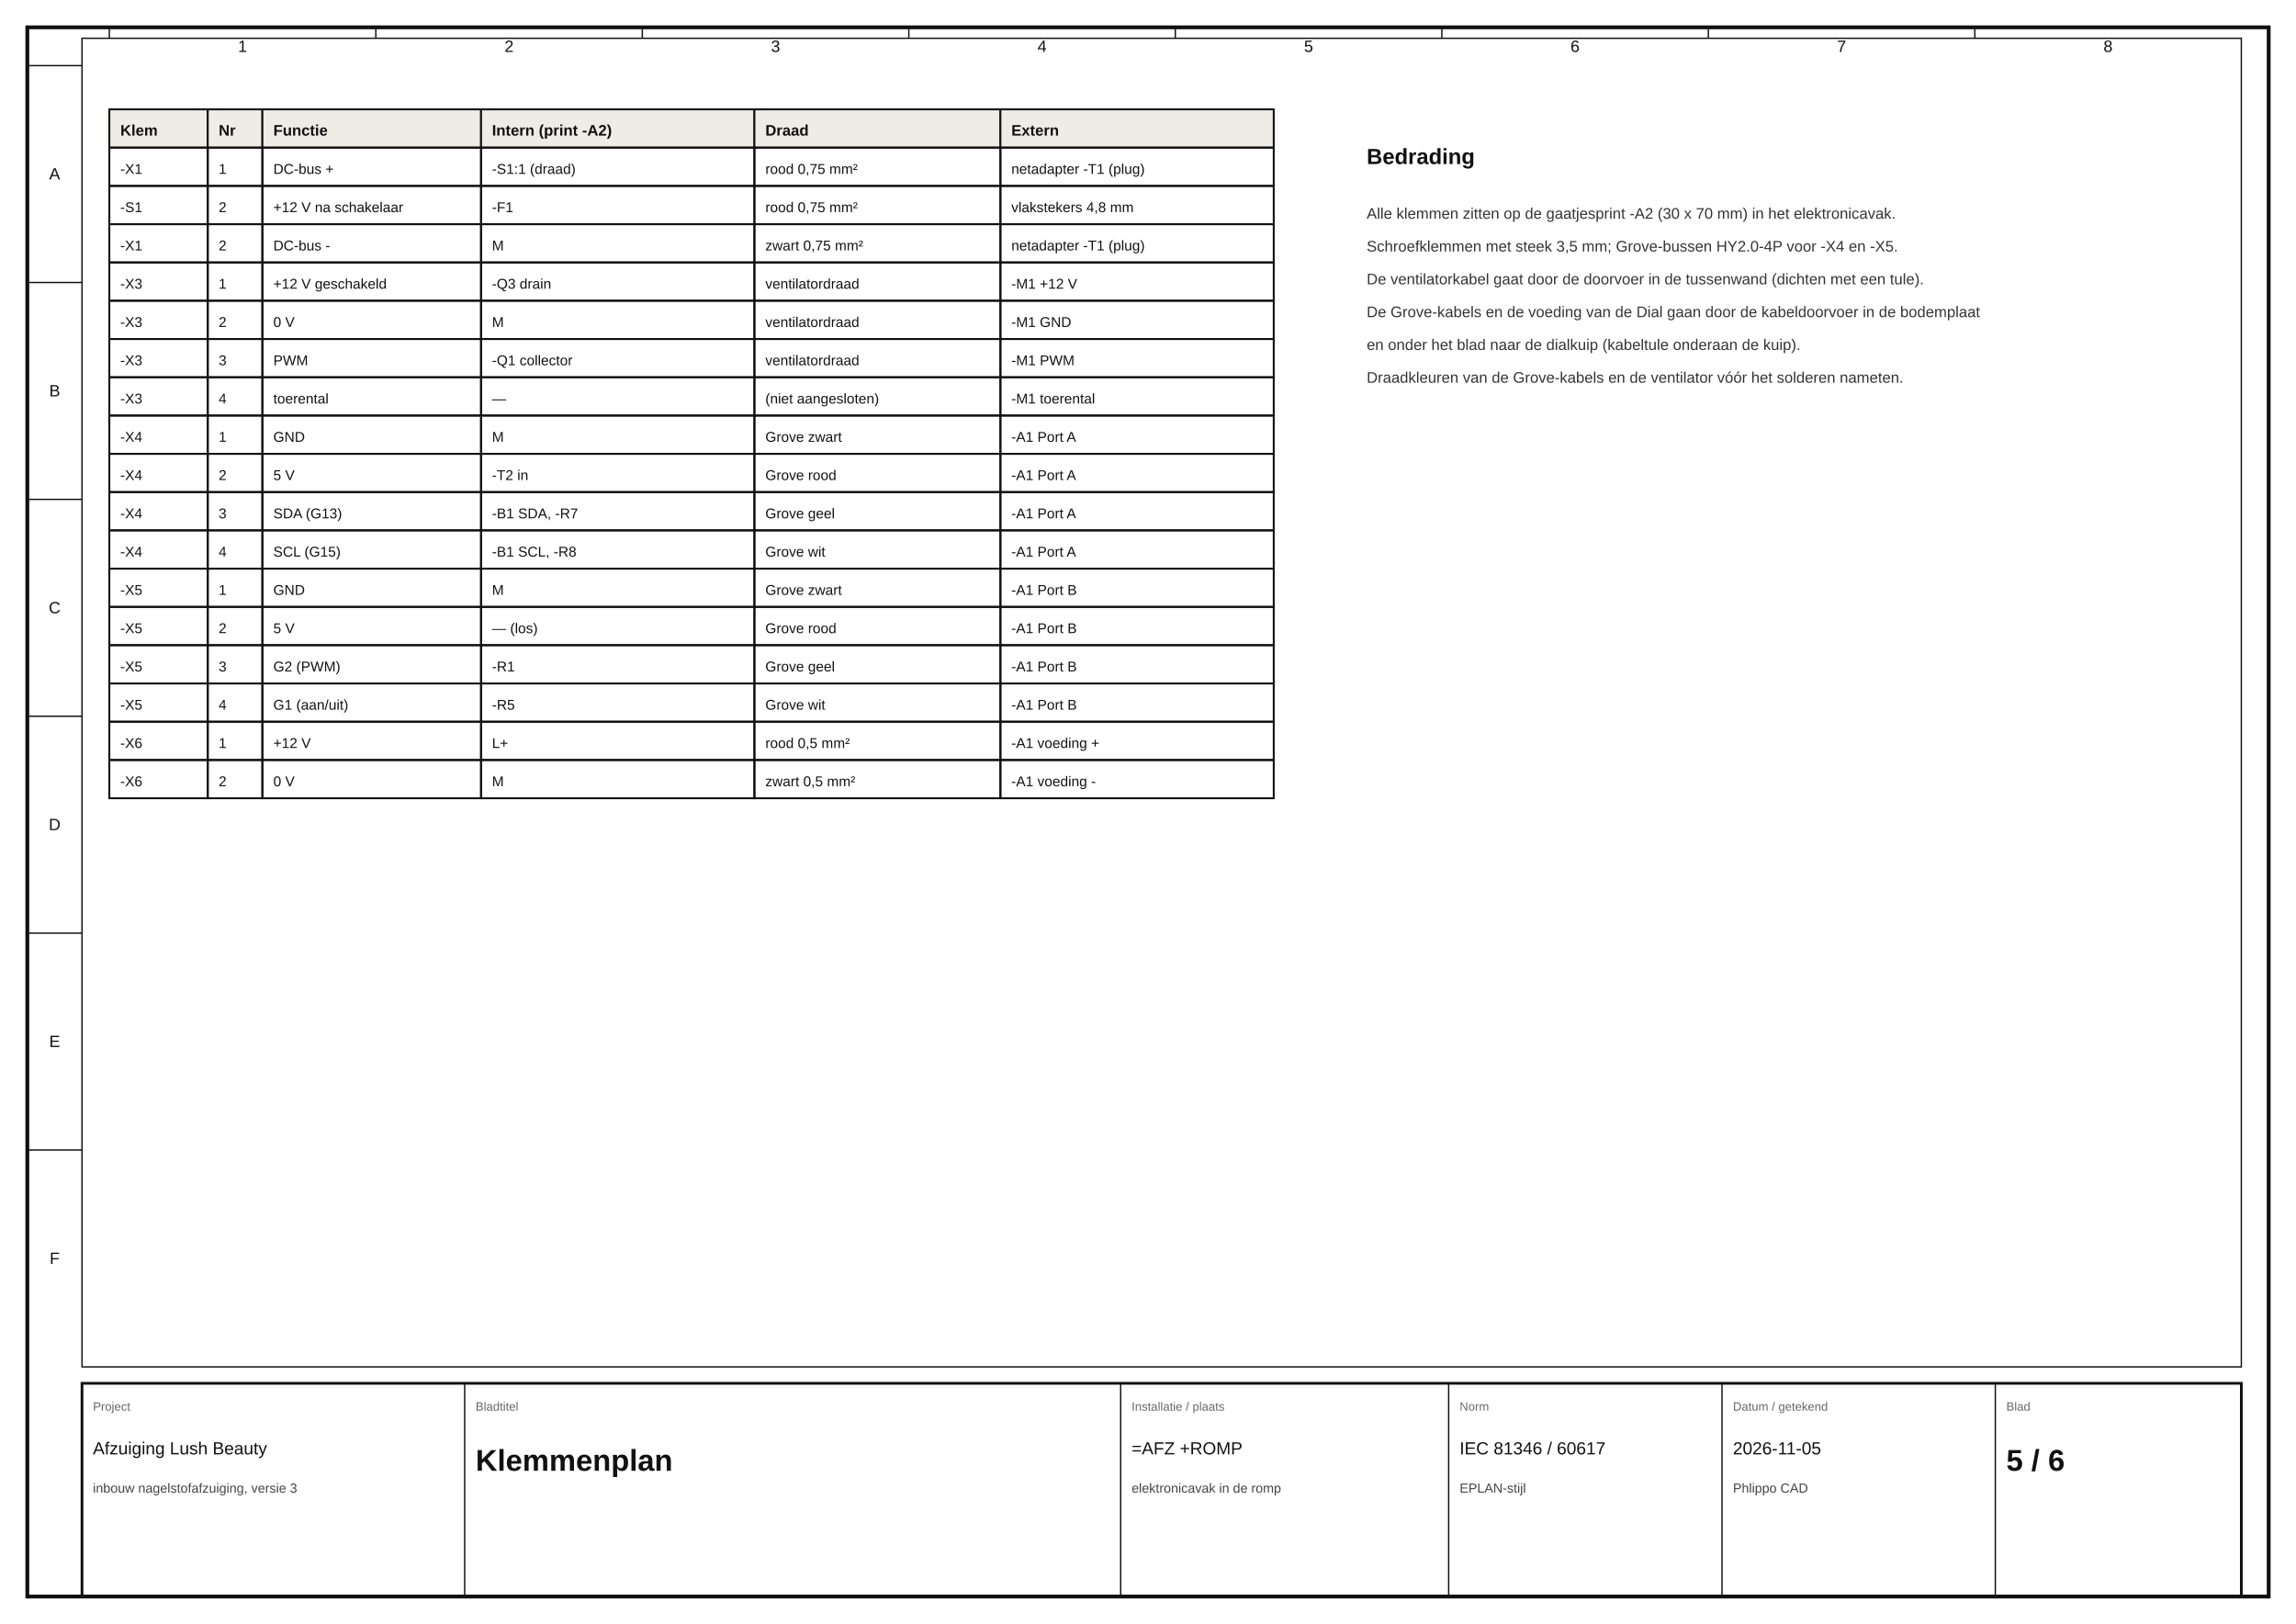
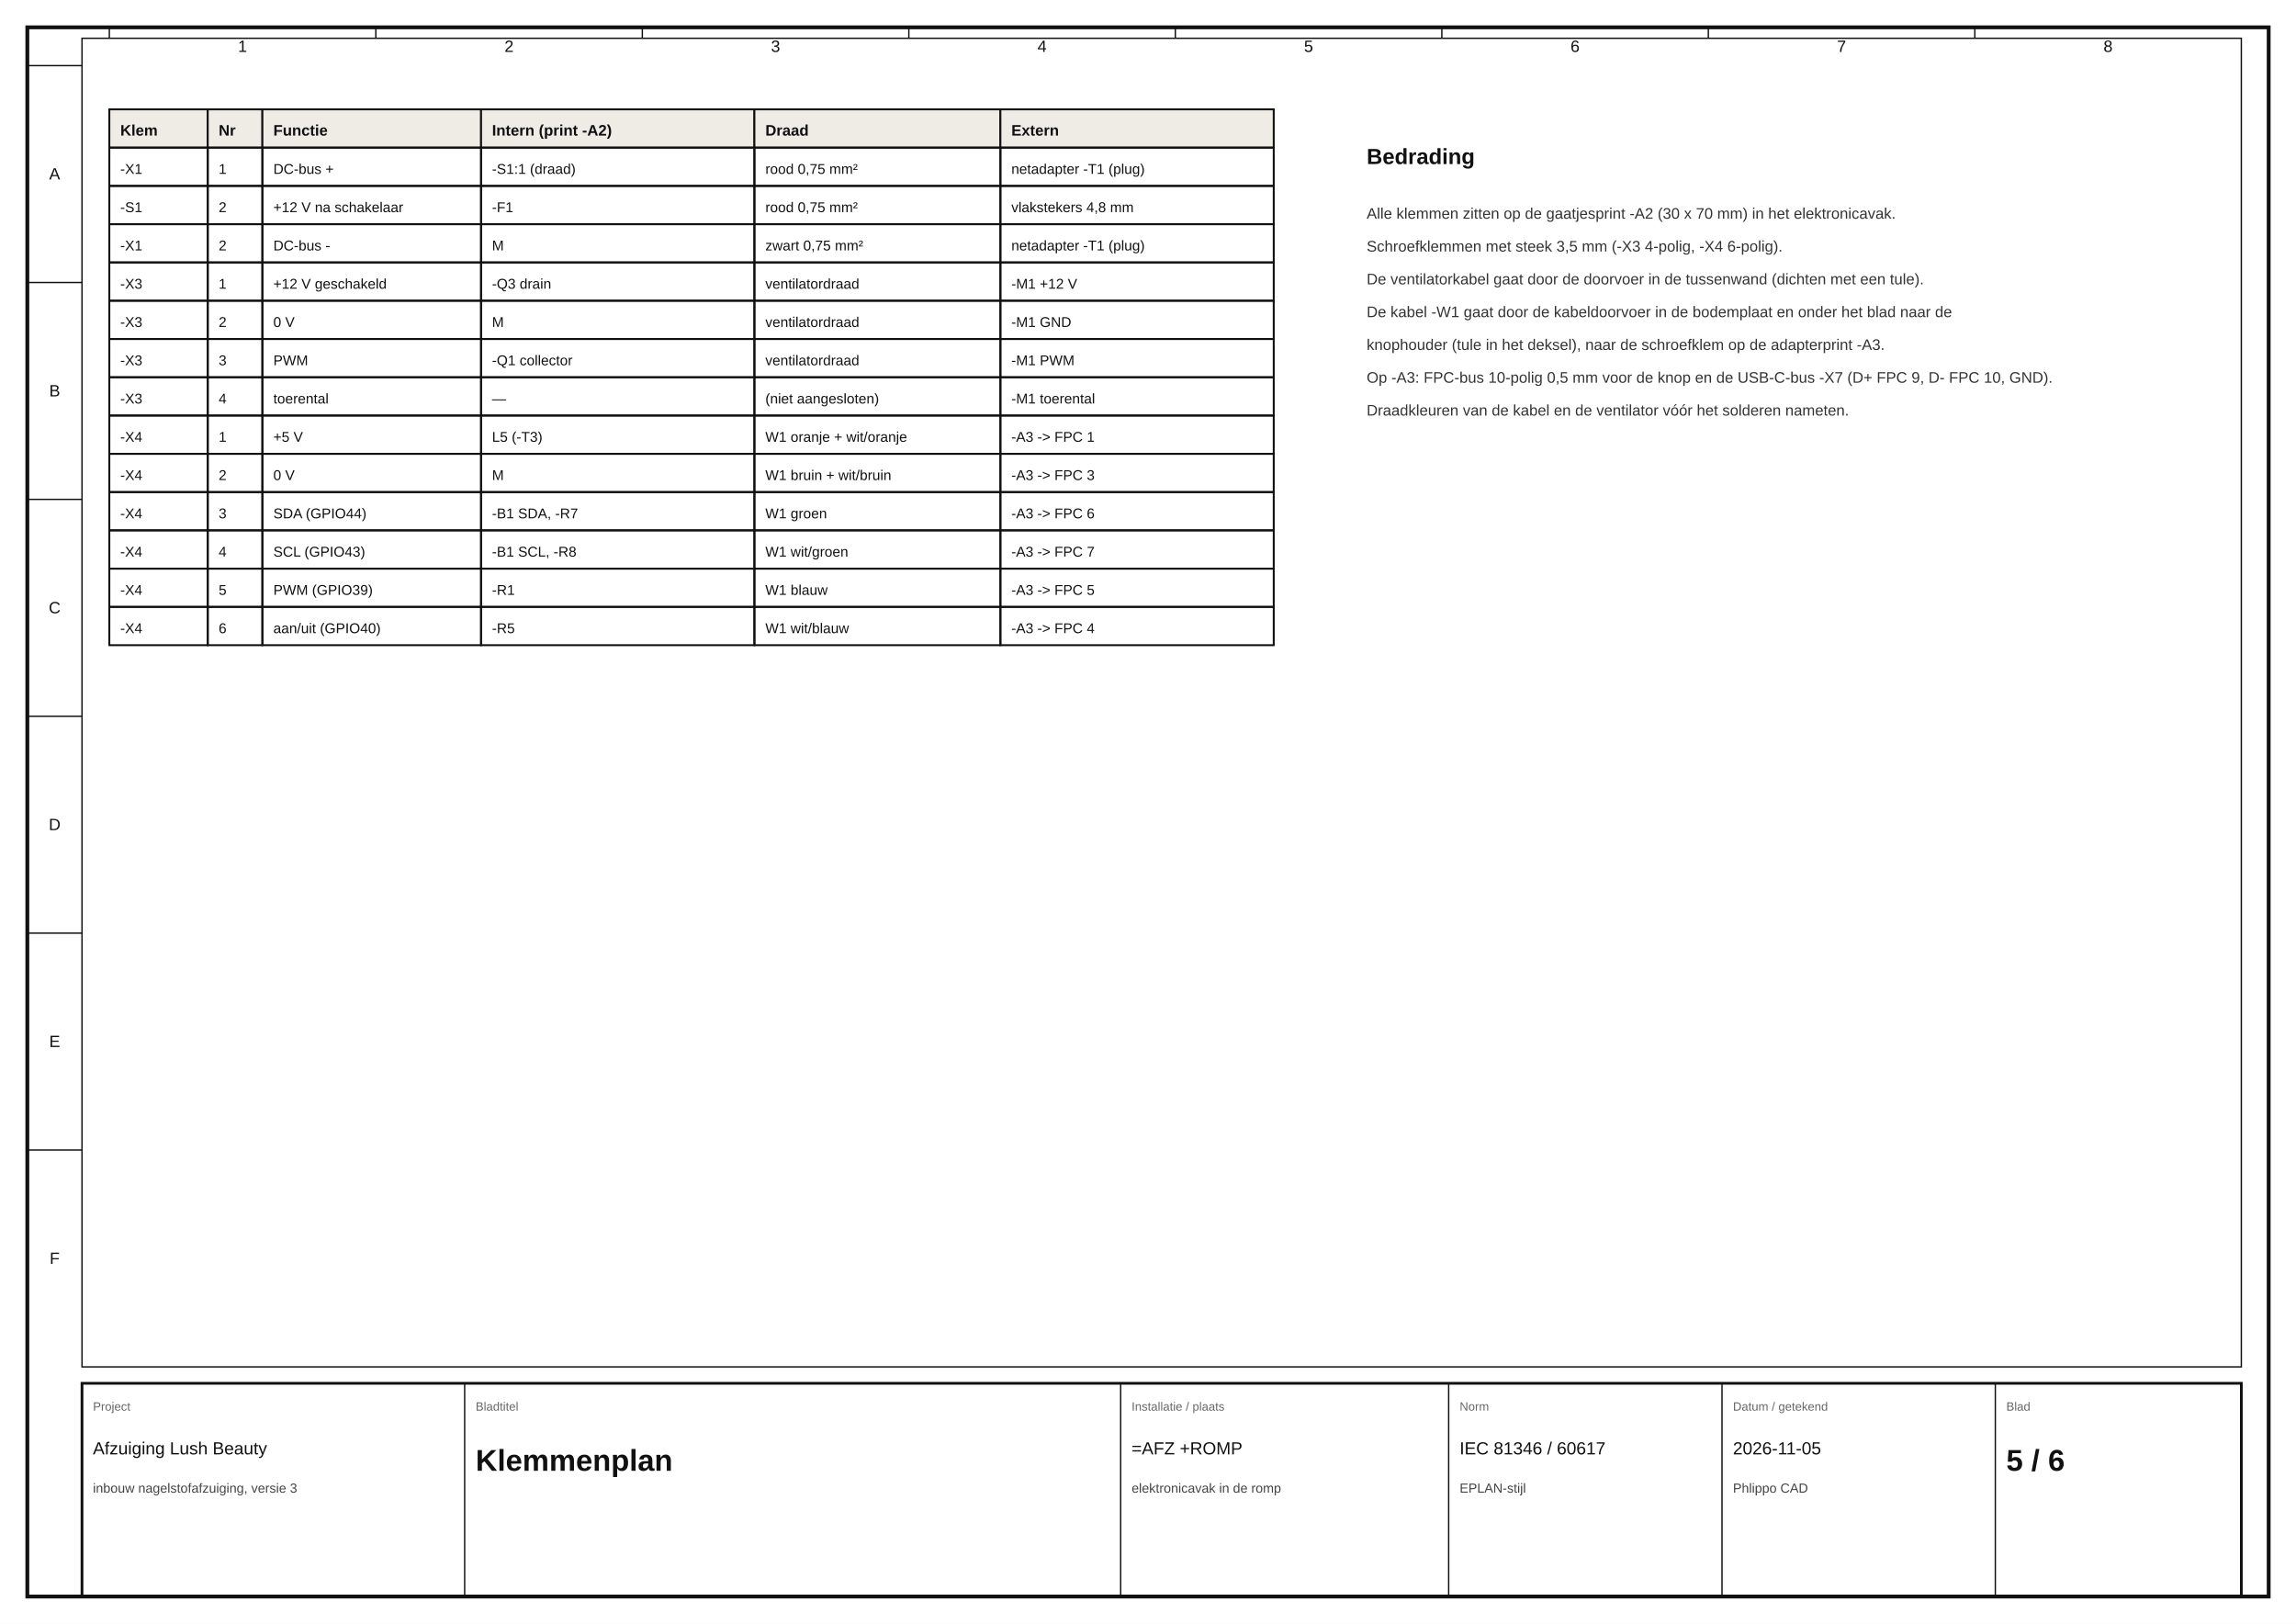
<svg xmlns="http://www.w3.org/2000/svg" viewBox="0 0 420 297" width="420mm" height="297mm" font-family="Arial, Helvetica, sans-serif">
  <rect width="420" height="297" fill="#fff" />
  <rect x="5" y="5" width="410" height="287" fill="none" stroke="#111" stroke-width="0.7" />
  <rect x="15" y="7" width="395" height="243" fill="none" stroke="#111" stroke-width="0.25" />
  <polyline points="20,5 20,7" fill="none" stroke="#111" stroke-width="0.25" />
  <text x="44.375" y="9.5" font-size="3" text-anchor="middle" fill="#111">1</text>
  <polyline points="68.75,5 68.75,7" fill="none" stroke="#111" stroke-width="0.25" />
  <text x="93.125" y="9.5" font-size="3" text-anchor="middle" fill="#111">2</text>
  <polyline points="117.5,5 117.5,7" fill="none" stroke="#111" stroke-width="0.25" />
  <text x="141.875" y="9.5" font-size="3" text-anchor="middle" fill="#111">3</text>
  <polyline points="166.25,5 166.25,7" fill="none" stroke="#111" stroke-width="0.25" />
  <text x="190.625" y="9.5" font-size="3" text-anchor="middle" fill="#111">4</text>
  <polyline points="215,5 215,7" fill="none" stroke="#111" stroke-width="0.25" />
  <text x="239.375" y="9.5" font-size="3" text-anchor="middle" fill="#111">5</text>
  <polyline points="263.75,5 263.75,7" fill="none" stroke="#111" stroke-width="0.25" />
  <text x="288.125" y="9.5" font-size="3" text-anchor="middle" fill="#111">6</text>
  <polyline points="312.5,5 312.5,7" fill="none" stroke="#111" stroke-width="0.25" />
  <text x="336.875" y="9.5" font-size="3" text-anchor="middle" fill="#111">7</text>
  <polyline points="361.25,5 361.25,7" fill="none" stroke="#111" stroke-width="0.25" />
  <text x="385.625" y="9.5" font-size="3" text-anchor="middle" fill="#111">8</text>
  <polyline points="5,12 15,12" fill="none" stroke="#111" stroke-width="0.25" />
  <text x="10" y="32.833" font-size="3" text-anchor="middle" fill="#111">A</text>
  <polyline points="5,51.667 15,51.667" fill="none" stroke="#111" stroke-width="0.25" />
  <text x="10" y="72.5" font-size="3" text-anchor="middle" fill="#111">B</text>
  <polyline points="5,91.333 15,91.333" fill="none" stroke="#111" stroke-width="0.25" />
  <text x="10" y="112.167" font-size="3" text-anchor="middle" fill="#111">C</text>
  <polyline points="5,131 15,131" fill="none" stroke="#111" stroke-width="0.25" />
  <text x="10" y="151.833" font-size="3" text-anchor="middle" fill="#111">D</text>
  <polyline points="5,170.667 15,170.667" fill="none" stroke="#111" stroke-width="0.25" />
  <text x="10" y="191.5" font-size="3" text-anchor="middle" fill="#111">E</text>
  <polyline points="5,210.333 15,210.333" fill="none" stroke="#111" stroke-width="0.25" />
  <text x="10" y="231.167" font-size="3" text-anchor="middle" fill="#111">F</text>
  <rect x="15" y="253" width="395" height="39" fill="none" stroke="#111" stroke-width="0.5" />
  <polyline points="15,253 15,292" fill="none" stroke="#111" stroke-width="0.25" />
  <text x="17" y="258" font-size="2.2" text-anchor="start" fill="#666">Project</text>
  <text x="17" y="266" font-size="3.2" text-anchor="start" fill="#111">Afzuiging Lush Beauty</text>
  <text x="17" y="273" font-size="2.4" text-anchor="start" fill="#444">inbouw nagelstofafzuiging, versie 3</text>
  <polyline points="85,253 85,292" fill="none" stroke="#111" stroke-width="0.25" />
  <text x="87" y="258" font-size="2.2" text-anchor="start" fill="#666">Bladtitel</text>
  <text x="87" y="269" font-size="5.5" text-anchor="start" fill="#111" font-weight="700">Klemmenplan</text>
  <polyline points="205,253 205,292" fill="none" stroke="#111" stroke-width="0.25" />
  <text x="207" y="258" font-size="2.2" text-anchor="start" fill="#666">Installatie / plaats</text>
  <text x="207" y="266" font-size="3.2" text-anchor="start" fill="#111">=AFZ +ROMP</text>
  <text x="207" y="273" font-size="2.4" text-anchor="start" fill="#444">elektronicavak in de romp</text>
  <polyline points="265,253 265,292" fill="none" stroke="#111" stroke-width="0.25" />
  <text x="267" y="258" font-size="2.2" text-anchor="start" fill="#666">Norm</text>
  <text x="267" y="266" font-size="3.2" text-anchor="start" fill="#111">IEC 81346 / 60617</text>
  <text x="267" y="273" font-size="2.4" text-anchor="start" fill="#444">EPLAN-stijl</text>
  <polyline points="315,253 315,292" fill="none" stroke="#111" stroke-width="0.25" />
  <text x="317" y="258" font-size="2.2" text-anchor="start" fill="#666">Datum / getekend</text>
  <text x="317" y="266" font-size="3.2" text-anchor="start" fill="#111">2026-11-05</text>
  <text x="317" y="273" font-size="2.4" text-anchor="start" fill="#444">Phlippo CAD</text>
  <polyline points="365,253 365,292" fill="none" stroke="#111" stroke-width="0.25" />
  <text x="367" y="258" font-size="2.2" text-anchor="start" fill="#666">Blad</text>
  <text x="367" y="269" font-size="5.5" text-anchor="start" fill="#111" font-weight="700">5 / 6</text>
  <rect x="20" y="20" width="18" height="7" fill="#efece6" stroke="#111" stroke-width="0.35" />
  <text x="22" y="24.8" font-size="2.8" text-anchor="start" fill="#111" font-weight="700">Klem</text>
  <rect x="38" y="20" width="10" height="7" fill="#efece6" stroke="#111" stroke-width="0.35" />
  <text x="40" y="24.8" font-size="2.8" text-anchor="start" fill="#111" font-weight="700">Nr</text>
  <rect x="48" y="20" width="40" height="7" fill="#efece6" stroke="#111" stroke-width="0.35" />
  <text x="50" y="24.8" font-size="2.8" text-anchor="start" fill="#111" font-weight="700">Functie</text>
  <rect x="88" y="20" width="50" height="7" fill="#efece6" stroke="#111" stroke-width="0.35" />
  <text x="90" y="24.8" font-size="2.8" text-anchor="start" fill="#111" font-weight="700">Intern (print -A2)</text>
  <rect x="138" y="20" width="45" height="7" fill="#efece6" stroke="#111" stroke-width="0.35" />
  <text x="140" y="24.8" font-size="2.8" text-anchor="start" fill="#111" font-weight="700">Draad</text>
  <rect x="183" y="20" width="50" height="7" fill="#efece6" stroke="#111" stroke-width="0.35" />
  <text x="185" y="24.8" font-size="2.8" text-anchor="start" fill="#111" font-weight="700">Extern</text>
  <rect x="20" y="27" width="18" height="7" fill="none" stroke="#111" stroke-width="0.35" />
  <text x="22" y="31.8" font-size="2.6" text-anchor="start" fill="#111">-X1</text>
  <rect x="38" y="27" width="10" height="7" fill="none" stroke="#111" stroke-width="0.35" />
  <text x="40" y="31.8" font-size="2.6" text-anchor="start" fill="#111">1</text>
  <rect x="48" y="27" width="40" height="7" fill="none" stroke="#111" stroke-width="0.35" />
  <text x="50" y="31.8" font-size="2.6" text-anchor="start" fill="#111">DC-bus +</text>
  <rect x="88" y="27" width="50" height="7" fill="none" stroke="#111" stroke-width="0.35" />
  <text x="90" y="31.8" font-size="2.6" text-anchor="start" fill="#111">-S1:1 (draad)</text>
  <rect x="138" y="27" width="45" height="7" fill="none" stroke="#111" stroke-width="0.35" />
  <text x="140" y="31.8" font-size="2.6" text-anchor="start" fill="#111">rood 0,75 mm²</text>
  <rect x="183" y="27" width="50" height="7" fill="none" stroke="#111" stroke-width="0.35" />
  <text x="185" y="31.8" font-size="2.6" text-anchor="start" fill="#111">netadapter -T1 (plug)</text>
  <rect x="20" y="34" width="18" height="7" fill="none" stroke="#111" stroke-width="0.35" />
  <text x="22" y="38.8" font-size="2.6" text-anchor="start" fill="#111">-S1</text>
  <rect x="38" y="34" width="10" height="7" fill="none" stroke="#111" stroke-width="0.35" />
  <text x="40" y="38.8" font-size="2.6" text-anchor="start" fill="#111">2</text>
  <rect x="48" y="34" width="40" height="7" fill="none" stroke="#111" stroke-width="0.35" />
  <text x="50" y="38.8" font-size="2.6" text-anchor="start" fill="#111">+12 V na schakelaar</text>
  <rect x="88" y="34" width="50" height="7" fill="none" stroke="#111" stroke-width="0.35" />
  <text x="90" y="38.8" font-size="2.6" text-anchor="start" fill="#111">-F1</text>
  <rect x="138" y="34" width="45" height="7" fill="none" stroke="#111" stroke-width="0.35" />
  <text x="140" y="38.8" font-size="2.6" text-anchor="start" fill="#111">rood 0,75 mm²</text>
  <rect x="183" y="34" width="50" height="7" fill="none" stroke="#111" stroke-width="0.35" />
  <text x="185" y="38.8" font-size="2.6" text-anchor="start" fill="#111">vlakstekers 4,8 mm</text>
  <rect x="20" y="41" width="18" height="7" fill="none" stroke="#111" stroke-width="0.35" />
  <text x="22" y="45.8" font-size="2.6" text-anchor="start" fill="#111">-X1</text>
  <rect x="38" y="41" width="10" height="7" fill="none" stroke="#111" stroke-width="0.35" />
  <text x="40" y="45.8" font-size="2.6" text-anchor="start" fill="#111">2</text>
  <rect x="48" y="41" width="40" height="7" fill="none" stroke="#111" stroke-width="0.35" />
  <text x="50" y="45.8" font-size="2.6" text-anchor="start" fill="#111">DC-bus -</text>
  <rect x="88" y="41" width="50" height="7" fill="none" stroke="#111" stroke-width="0.35" />
  <text x="90" y="45.8" font-size="2.6" text-anchor="start" fill="#111">M</text>
  <rect x="138" y="41" width="45" height="7" fill="none" stroke="#111" stroke-width="0.35" />
  <text x="140" y="45.8" font-size="2.6" text-anchor="start" fill="#111">zwart 0,75 mm²</text>
  <rect x="183" y="41" width="50" height="7" fill="none" stroke="#111" stroke-width="0.35" />
  <text x="185" y="45.8" font-size="2.6" text-anchor="start" fill="#111">netadapter -T1 (plug)</text>
  <rect x="20" y="48" width="18" height="7" fill="none" stroke="#111" stroke-width="0.35" />
  <text x="22" y="52.8" font-size="2.6" text-anchor="start" fill="#111">-X3</text>
  <rect x="38" y="48" width="10" height="7" fill="none" stroke="#111" stroke-width="0.35" />
  <text x="40" y="52.8" font-size="2.6" text-anchor="start" fill="#111">1</text>
  <rect x="48" y="48" width="40" height="7" fill="none" stroke="#111" stroke-width="0.35" />
  <text x="50" y="52.8" font-size="2.6" text-anchor="start" fill="#111">+12 V geschakeld</text>
  <rect x="88" y="48" width="50" height="7" fill="none" stroke="#111" stroke-width="0.35" />
  <text x="90" y="52.8" font-size="2.6" text-anchor="start" fill="#111">-Q3 drain</text>
  <rect x="138" y="48" width="45" height="7" fill="none" stroke="#111" stroke-width="0.35" />
  <text x="140" y="52.8" font-size="2.6" text-anchor="start" fill="#111">ventilatordraad</text>
  <rect x="183" y="48" width="50" height="7" fill="none" stroke="#111" stroke-width="0.35" />
  <text x="185" y="52.8" font-size="2.6" text-anchor="start" fill="#111">-M1 +12 V</text>
  <rect x="20" y="55" width="18" height="7" fill="none" stroke="#111" stroke-width="0.35" />
  <text x="22" y="59.8" font-size="2.6" text-anchor="start" fill="#111">-X3</text>
  <rect x="38" y="55" width="10" height="7" fill="none" stroke="#111" stroke-width="0.35" />
  <text x="40" y="59.8" font-size="2.6" text-anchor="start" fill="#111">2</text>
  <rect x="48" y="55" width="40" height="7" fill="none" stroke="#111" stroke-width="0.35" />
  <text x="50" y="59.8" font-size="2.6" text-anchor="start" fill="#111">0 V</text>
  <rect x="88" y="55" width="50" height="7" fill="none" stroke="#111" stroke-width="0.35" />
  <text x="90" y="59.8" font-size="2.6" text-anchor="start" fill="#111">M</text>
  <rect x="138" y="55" width="45" height="7" fill="none" stroke="#111" stroke-width="0.35" />
  <text x="140" y="59.8" font-size="2.6" text-anchor="start" fill="#111">ventilatordraad</text>
  <rect x="183" y="55" width="50" height="7" fill="none" stroke="#111" stroke-width="0.35" />
  <text x="185" y="59.8" font-size="2.6" text-anchor="start" fill="#111">-M1 GND</text>
  <rect x="20" y="62" width="18" height="7" fill="none" stroke="#111" stroke-width="0.35" />
  <text x="22" y="66.8" font-size="2.6" text-anchor="start" fill="#111">-X3</text>
  <rect x="38" y="62" width="10" height="7" fill="none" stroke="#111" stroke-width="0.35" />
  <text x="40" y="66.8" font-size="2.6" text-anchor="start" fill="#111">3</text>
  <rect x="48" y="62" width="40" height="7" fill="none" stroke="#111" stroke-width="0.35" />
  <text x="50" y="66.8" font-size="2.6" text-anchor="start" fill="#111">PWM</text>
  <rect x="88" y="62" width="50" height="7" fill="none" stroke="#111" stroke-width="0.35" />
  <text x="90" y="66.8" font-size="2.6" text-anchor="start" fill="#111">-Q1 collector</text>
  <rect x="138" y="62" width="45" height="7" fill="none" stroke="#111" stroke-width="0.35" />
  <text x="140" y="66.8" font-size="2.6" text-anchor="start" fill="#111">ventilatordraad</text>
  <rect x="183" y="62" width="50" height="7" fill="none" stroke="#111" stroke-width="0.35" />
  <text x="185" y="66.8" font-size="2.6" text-anchor="start" fill="#111">-M1 PWM</text>
  <rect x="20" y="69" width="18" height="7" fill="none" stroke="#111" stroke-width="0.35" />
  <text x="22" y="73.8" font-size="2.6" text-anchor="start" fill="#111">-X3</text>
  <rect x="38" y="69" width="10" height="7" fill="none" stroke="#111" stroke-width="0.35" />
  <text x="40" y="73.8" font-size="2.6" text-anchor="start" fill="#111">4</text>
  <rect x="48" y="69" width="40" height="7" fill="none" stroke="#111" stroke-width="0.35" />
  <text x="50" y="73.8" font-size="2.6" text-anchor="start" fill="#111">toerental</text>
  <rect x="88" y="69" width="50" height="7" fill="none" stroke="#111" stroke-width="0.35" />
  <text x="90" y="73.8" font-size="2.6" text-anchor="start" fill="#111">—</text>
  <rect x="138" y="69" width="45" height="7" fill="none" stroke="#111" stroke-width="0.35" />
  <text x="140" y="73.8" font-size="2.6" text-anchor="start" fill="#111">(niet aangesloten)</text>
  <rect x="183" y="69" width="50" height="7" fill="none" stroke="#111" stroke-width="0.35" />
  <text x="185" y="73.8" font-size="2.6" text-anchor="start" fill="#111">-M1 toerental</text>
  <rect x="20" y="76" width="18" height="7" fill="none" stroke="#111" stroke-width="0.35" />
  <text x="22" y="80.8" font-size="2.6" text-anchor="start" fill="#111">-X4</text>
  <rect x="38" y="76" width="10" height="7" fill="none" stroke="#111" stroke-width="0.35" />
  <text x="40" y="80.8" font-size="2.6" text-anchor="start" fill="#111">1</text>
  <rect x="48" y="76" width="40" height="7" fill="none" stroke="#111" stroke-width="0.35" />
-   <text x="50" y="80.8" font-size="2.6" text-anchor="start" fill="#111">GND</text>
+   <text x="50" y="80.8" font-size="2.6" text-anchor="start" fill="#111">+5 V</text>
  <rect x="88" y="76" width="50" height="7" fill="none" stroke="#111" stroke-width="0.35" />
-   <text x="90" y="80.8" font-size="2.6" text-anchor="start" fill="#111">M</text>
+   <text x="90" y="80.8" font-size="2.6" text-anchor="start" fill="#111">L5 (-T3)</text>
  <rect x="138" y="76" width="45" height="7" fill="none" stroke="#111" stroke-width="0.35" />
-   <text x="140" y="80.8" font-size="2.6" text-anchor="start" fill="#111">Grove zwart</text>
+   <text x="140" y="80.8" font-size="2.6" text-anchor="start" fill="#111">W1 oranje + wit/oranje</text>
  <rect x="183" y="76" width="50" height="7" fill="none" stroke="#111" stroke-width="0.35" />
-   <text x="185" y="80.8" font-size="2.6" text-anchor="start" fill="#111">-A1 Port A</text>
+   <text x="185" y="80.8" font-size="2.6" text-anchor="start" fill="#111">-A3 -&gt; FPC 1</text>
  <rect x="20" y="83" width="18" height="7" fill="none" stroke="#111" stroke-width="0.35" />
  <text x="22" y="87.8" font-size="2.6" text-anchor="start" fill="#111">-X4</text>
  <rect x="38" y="83" width="10" height="7" fill="none" stroke="#111" stroke-width="0.35" />
  <text x="40" y="87.8" font-size="2.6" text-anchor="start" fill="#111">2</text>
  <rect x="48" y="83" width="40" height="7" fill="none" stroke="#111" stroke-width="0.35" />
-   <text x="50" y="87.8" font-size="2.6" text-anchor="start" fill="#111">5 V</text>
+   <text x="50" y="87.8" font-size="2.6" text-anchor="start" fill="#111">0 V</text>
  <rect x="88" y="83" width="50" height="7" fill="none" stroke="#111" stroke-width="0.35" />
-   <text x="90" y="87.8" font-size="2.6" text-anchor="start" fill="#111">-T2 in</text>
+   <text x="90" y="87.8" font-size="2.6" text-anchor="start" fill="#111">M</text>
  <rect x="138" y="83" width="45" height="7" fill="none" stroke="#111" stroke-width="0.35" />
-   <text x="140" y="87.8" font-size="2.6" text-anchor="start" fill="#111">Grove rood</text>
+   <text x="140" y="87.8" font-size="2.6" text-anchor="start" fill="#111">W1 bruin + wit/bruin</text>
  <rect x="183" y="83" width="50" height="7" fill="none" stroke="#111" stroke-width="0.35" />
-   <text x="185" y="87.8" font-size="2.6" text-anchor="start" fill="#111">-A1 Port A</text>
+   <text x="185" y="87.8" font-size="2.6" text-anchor="start" fill="#111">-A3 -&gt; FPC 3</text>
  <rect x="20" y="90" width="18" height="7" fill="none" stroke="#111" stroke-width="0.35" />
  <text x="22" y="94.8" font-size="2.6" text-anchor="start" fill="#111">-X4</text>
  <rect x="38" y="90" width="10" height="7" fill="none" stroke="#111" stroke-width="0.35" />
  <text x="40" y="94.8" font-size="2.6" text-anchor="start" fill="#111">3</text>
  <rect x="48" y="90" width="40" height="7" fill="none" stroke="#111" stroke-width="0.35" />
-   <text x="50" y="94.8" font-size="2.6" text-anchor="start" fill="#111">SDA (G13)</text>
+   <text x="50" y="94.8" font-size="2.6" text-anchor="start" fill="#111">SDA (GPIO44)</text>
  <rect x="88" y="90" width="50" height="7" fill="none" stroke="#111" stroke-width="0.35" />
  <text x="90" y="94.8" font-size="2.6" text-anchor="start" fill="#111">-B1 SDA, -R7</text>
  <rect x="138" y="90" width="45" height="7" fill="none" stroke="#111" stroke-width="0.35" />
-   <text x="140" y="94.8" font-size="2.6" text-anchor="start" fill="#111">Grove geel</text>
+   <text x="140" y="94.8" font-size="2.6" text-anchor="start" fill="#111">W1 groen</text>
  <rect x="183" y="90" width="50" height="7" fill="none" stroke="#111" stroke-width="0.35" />
-   <text x="185" y="94.8" font-size="2.6" text-anchor="start" fill="#111">-A1 Port A</text>
+   <text x="185" y="94.8" font-size="2.6" text-anchor="start" fill="#111">-A3 -&gt; FPC 6</text>
  <rect x="20" y="97" width="18" height="7" fill="none" stroke="#111" stroke-width="0.35" />
  <text x="22" y="101.8" font-size="2.6" text-anchor="start" fill="#111">-X4</text>
  <rect x="38" y="97" width="10" height="7" fill="none" stroke="#111" stroke-width="0.35" />
  <text x="40" y="101.8" font-size="2.6" text-anchor="start" fill="#111">4</text>
  <rect x="48" y="97" width="40" height="7" fill="none" stroke="#111" stroke-width="0.35" />
-   <text x="50" y="101.8" font-size="2.6" text-anchor="start" fill="#111">SCL (G15)</text>
+   <text x="50" y="101.8" font-size="2.6" text-anchor="start" fill="#111">SCL (GPIO43)</text>
  <rect x="88" y="97" width="50" height="7" fill="none" stroke="#111" stroke-width="0.35" />
  <text x="90" y="101.8" font-size="2.6" text-anchor="start" fill="#111">-B1 SCL, -R8</text>
  <rect x="138" y="97" width="45" height="7" fill="none" stroke="#111" stroke-width="0.35" />
-   <text x="140" y="101.8" font-size="2.6" text-anchor="start" fill="#111">Grove wit</text>
+   <text x="140" y="101.8" font-size="2.6" text-anchor="start" fill="#111">W1 wit/groen</text>
  <rect x="183" y="97" width="50" height="7" fill="none" stroke="#111" stroke-width="0.35" />
-   <text x="185" y="101.8" font-size="2.6" text-anchor="start" fill="#111">-A1 Port A</text>
+   <text x="185" y="101.8" font-size="2.6" text-anchor="start" fill="#111">-A3 -&gt; FPC 7</text>
  <rect x="20" y="104" width="18" height="7" fill="none" stroke="#111" stroke-width="0.35" />
-   <text x="22" y="108.8" font-size="2.6" text-anchor="start" fill="#111">-X5</text>
+   <text x="22" y="108.8" font-size="2.6" text-anchor="start" fill="#111">-X4</text>
  <rect x="38" y="104" width="10" height="7" fill="none" stroke="#111" stroke-width="0.35" />
-   <text x="40" y="108.8" font-size="2.6" text-anchor="start" fill="#111">1</text>
+   <text x="40" y="108.8" font-size="2.6" text-anchor="start" fill="#111">5</text>
  <rect x="48" y="104" width="40" height="7" fill="none" stroke="#111" stroke-width="0.35" />
-   <text x="50" y="108.8" font-size="2.6" text-anchor="start" fill="#111">GND</text>
+   <text x="50" y="108.8" font-size="2.6" text-anchor="start" fill="#111">PWM (GPIO39)</text>
  <rect x="88" y="104" width="50" height="7" fill="none" stroke="#111" stroke-width="0.35" />
-   <text x="90" y="108.8" font-size="2.6" text-anchor="start" fill="#111">M</text>
+   <text x="90" y="108.8" font-size="2.6" text-anchor="start" fill="#111">-R1</text>
  <rect x="138" y="104" width="45" height="7" fill="none" stroke="#111" stroke-width="0.35" />
-   <text x="140" y="108.8" font-size="2.6" text-anchor="start" fill="#111">Grove zwart</text>
+   <text x="140" y="108.8" font-size="2.6" text-anchor="start" fill="#111">W1 blauw</text>
  <rect x="183" y="104" width="50" height="7" fill="none" stroke="#111" stroke-width="0.35" />
-   <text x="185" y="108.8" font-size="2.6" text-anchor="start" fill="#111">-A1 Port B</text>
+   <text x="185" y="108.8" font-size="2.6" text-anchor="start" fill="#111">-A3 -&gt; FPC 5</text>
  <rect x="20" y="111" width="18" height="7" fill="none" stroke="#111" stroke-width="0.35" />
-   <text x="22" y="115.8" font-size="2.6" text-anchor="start" fill="#111">-X5</text>
+   <text x="22" y="115.8" font-size="2.6" text-anchor="start" fill="#111">-X4</text>
  <rect x="38" y="111" width="10" height="7" fill="none" stroke="#111" stroke-width="0.35" />
-   <text x="40" y="115.8" font-size="2.6" text-anchor="start" fill="#111">2</text>
+   <text x="40" y="115.8" font-size="2.6" text-anchor="start" fill="#111">6</text>
  <rect x="48" y="111" width="40" height="7" fill="none" stroke="#111" stroke-width="0.35" />
-   <text x="50" y="115.8" font-size="2.6" text-anchor="start" fill="#111">5 V</text>
+   <text x="50" y="115.8" font-size="2.6" text-anchor="start" fill="#111">aan/uit (GPIO40)</text>
  <rect x="88" y="111" width="50" height="7" fill="none" stroke="#111" stroke-width="0.35" />
-   <text x="90" y="115.8" font-size="2.6" text-anchor="start" fill="#111">— (los)</text>
+   <text x="90" y="115.8" font-size="2.6" text-anchor="start" fill="#111">-R5</text>
  <rect x="138" y="111" width="45" height="7" fill="none" stroke="#111" stroke-width="0.35" />
-   <text x="140" y="115.8" font-size="2.6" text-anchor="start" fill="#111">Grove rood</text>
+   <text x="140" y="115.8" font-size="2.6" text-anchor="start" fill="#111">W1 wit/blauw</text>
  <rect x="183" y="111" width="50" height="7" fill="none" stroke="#111" stroke-width="0.35" />
-   <text x="185" y="115.8" font-size="2.6" text-anchor="start" fill="#111">-A1 Port B</text>
-   <rect x="20" y="118" width="18" height="7" fill="none" stroke="#111" stroke-width="0.35" />
-   <text x="22" y="122.8" font-size="2.6" text-anchor="start" fill="#111">-X5</text>
-   <rect x="38" y="118" width="10" height="7" fill="none" stroke="#111" stroke-width="0.35" />
-   <text x="40" y="122.8" font-size="2.6" text-anchor="start" fill="#111">3</text>
-   <rect x="48" y="118" width="40" height="7" fill="none" stroke="#111" stroke-width="0.35" />
-   <text x="50" y="122.8" font-size="2.6" text-anchor="start" fill="#111">G2 (PWM)</text>
-   <rect x="88" y="118" width="50" height="7" fill="none" stroke="#111" stroke-width="0.35" />
-   <text x="90" y="122.8" font-size="2.6" text-anchor="start" fill="#111">-R1</text>
-   <rect x="138" y="118" width="45" height="7" fill="none" stroke="#111" stroke-width="0.35" />
-   <text x="140" y="122.8" font-size="2.6" text-anchor="start" fill="#111">Grove geel</text>
-   <rect x="183" y="118" width="50" height="7" fill="none" stroke="#111" stroke-width="0.35" />
-   <text x="185" y="122.8" font-size="2.6" text-anchor="start" fill="#111">-A1 Port B</text>
-   <rect x="20" y="125" width="18" height="7" fill="none" stroke="#111" stroke-width="0.35" />
-   <text x="22" y="129.8" font-size="2.6" text-anchor="start" fill="#111">-X5</text>
-   <rect x="38" y="125" width="10" height="7" fill="none" stroke="#111" stroke-width="0.35" />
-   <text x="40" y="129.8" font-size="2.6" text-anchor="start" fill="#111">4</text>
-   <rect x="48" y="125" width="40" height="7" fill="none" stroke="#111" stroke-width="0.35" />
-   <text x="50" y="129.8" font-size="2.6" text-anchor="start" fill="#111">G1 (aan/uit)</text>
-   <rect x="88" y="125" width="50" height="7" fill="none" stroke="#111" stroke-width="0.35" />
-   <text x="90" y="129.8" font-size="2.6" text-anchor="start" fill="#111">-R5</text>
-   <rect x="138" y="125" width="45" height="7" fill="none" stroke="#111" stroke-width="0.35" />
-   <text x="140" y="129.8" font-size="2.6" text-anchor="start" fill="#111">Grove wit</text>
-   <rect x="183" y="125" width="50" height="7" fill="none" stroke="#111" stroke-width="0.35" />
-   <text x="185" y="129.8" font-size="2.6" text-anchor="start" fill="#111">-A1 Port B</text>
-   <rect x="20" y="132" width="18" height="7" fill="none" stroke="#111" stroke-width="0.35" />
-   <text x="22" y="136.8" font-size="2.6" text-anchor="start" fill="#111">-X6</text>
-   <rect x="38" y="132" width="10" height="7" fill="none" stroke="#111" stroke-width="0.35" />
-   <text x="40" y="136.8" font-size="2.6" text-anchor="start" fill="#111">1</text>
-   <rect x="48" y="132" width="40" height="7" fill="none" stroke="#111" stroke-width="0.35" />
-   <text x="50" y="136.8" font-size="2.6" text-anchor="start" fill="#111">+12 V</text>
-   <rect x="88" y="132" width="50" height="7" fill="none" stroke="#111" stroke-width="0.35" />
-   <text x="90" y="136.8" font-size="2.6" text-anchor="start" fill="#111">L+</text>
-   <rect x="138" y="132" width="45" height="7" fill="none" stroke="#111" stroke-width="0.35" />
-   <text x="140" y="136.8" font-size="2.6" text-anchor="start" fill="#111">rood 0,5 mm²</text>
-   <rect x="183" y="132" width="50" height="7" fill="none" stroke="#111" stroke-width="0.35" />
-   <text x="185" y="136.8" font-size="2.6" text-anchor="start" fill="#111">-A1 voeding +</text>
-   <rect x="20" y="139" width="18" height="7" fill="none" stroke="#111" stroke-width="0.35" />
-   <text x="22" y="143.8" font-size="2.6" text-anchor="start" fill="#111">-X6</text>
-   <rect x="38" y="139" width="10" height="7" fill="none" stroke="#111" stroke-width="0.35" />
-   <text x="40" y="143.8" font-size="2.6" text-anchor="start" fill="#111">2</text>
-   <rect x="48" y="139" width="40" height="7" fill="none" stroke="#111" stroke-width="0.35" />
-   <text x="50" y="143.8" font-size="2.6" text-anchor="start" fill="#111">0 V</text>
-   <rect x="88" y="139" width="50" height="7" fill="none" stroke="#111" stroke-width="0.35" />
-   <text x="90" y="143.8" font-size="2.6" text-anchor="start" fill="#111">M</text>
-   <rect x="138" y="139" width="45" height="7" fill="none" stroke="#111" stroke-width="0.35" />
-   <text x="140" y="143.8" font-size="2.6" text-anchor="start" fill="#111">zwart 0,5 mm²</text>
-   <rect x="183" y="139" width="50" height="7" fill="none" stroke="#111" stroke-width="0.35" />
-   <text x="185" y="143.8" font-size="2.6" text-anchor="start" fill="#111">-A1 voeding -</text>
+   <text x="185" y="115.8" font-size="2.6" text-anchor="start" fill="#111">-A3 -&gt; FPC 4</text>
  <text x="250" y="30" font-size="4" text-anchor="start" fill="#111" font-weight="700">Bedrading</text>
  <text x="250" y="40" font-size="2.8" text-anchor="start" fill="#333">Alle klemmen zitten op de gaatjesprint -A2 (30 x 70 mm) in het elektronicavak.</text>
-   <text x="250" y="46" font-size="2.8" text-anchor="start" fill="#333">Schroefklemmen met steek 3,5 mm; Grove-bussen HY2.0-4P voor -X4 en -X5.</text>
+   <text x="250" y="46" font-size="2.8" text-anchor="start" fill="#333">Schroefklemmen met steek 3,5 mm (-X3 4-polig, -X4 6-polig).</text>
  <text x="250" y="52" font-size="2.8" text-anchor="start" fill="#333">De ventilatorkabel gaat door de doorvoer in de tussenwand (dichten met een tule).</text>
-   <text x="250" y="58" font-size="2.8" text-anchor="start" fill="#333">De Grove-kabels en de voeding van de Dial gaan door de kabeldoorvoer in de bodemplaat</text>
-   <text x="250" y="64" font-size="2.8" text-anchor="start" fill="#333">en onder het blad naar de dialkuip (kabeltule onderaan de kuip).</text>
-   <text x="250" y="70" font-size="2.8" text-anchor="start" fill="#333">Draadkleuren van de Grove-kabels en de ventilator vóór het solderen nameten.</text>
+   <text x="250" y="58" font-size="2.8" text-anchor="start" fill="#333">De kabel -W1 gaat door de kabeldoorvoer in de bodemplaat en onder het blad naar de</text>
+   <text x="250" y="64" font-size="2.8" text-anchor="start" fill="#333">knophouder (tule in het deksel), naar de schroefklem op de adapterprint -A3.</text>
+   <text x="250" y="70" font-size="2.8" text-anchor="start" fill="#333">Op -A3: FPC-bus 10-polig 0,5 mm voor de knop en de USB-C-bus -X7 (D+ FPC 9, D- FPC 10, GND).</text>
+   <text x="250" y="76" font-size="2.8" text-anchor="start" fill="#333">Draadkleuren van de kabel en de ventilator vóór het solderen nameten.</text>
</svg>
